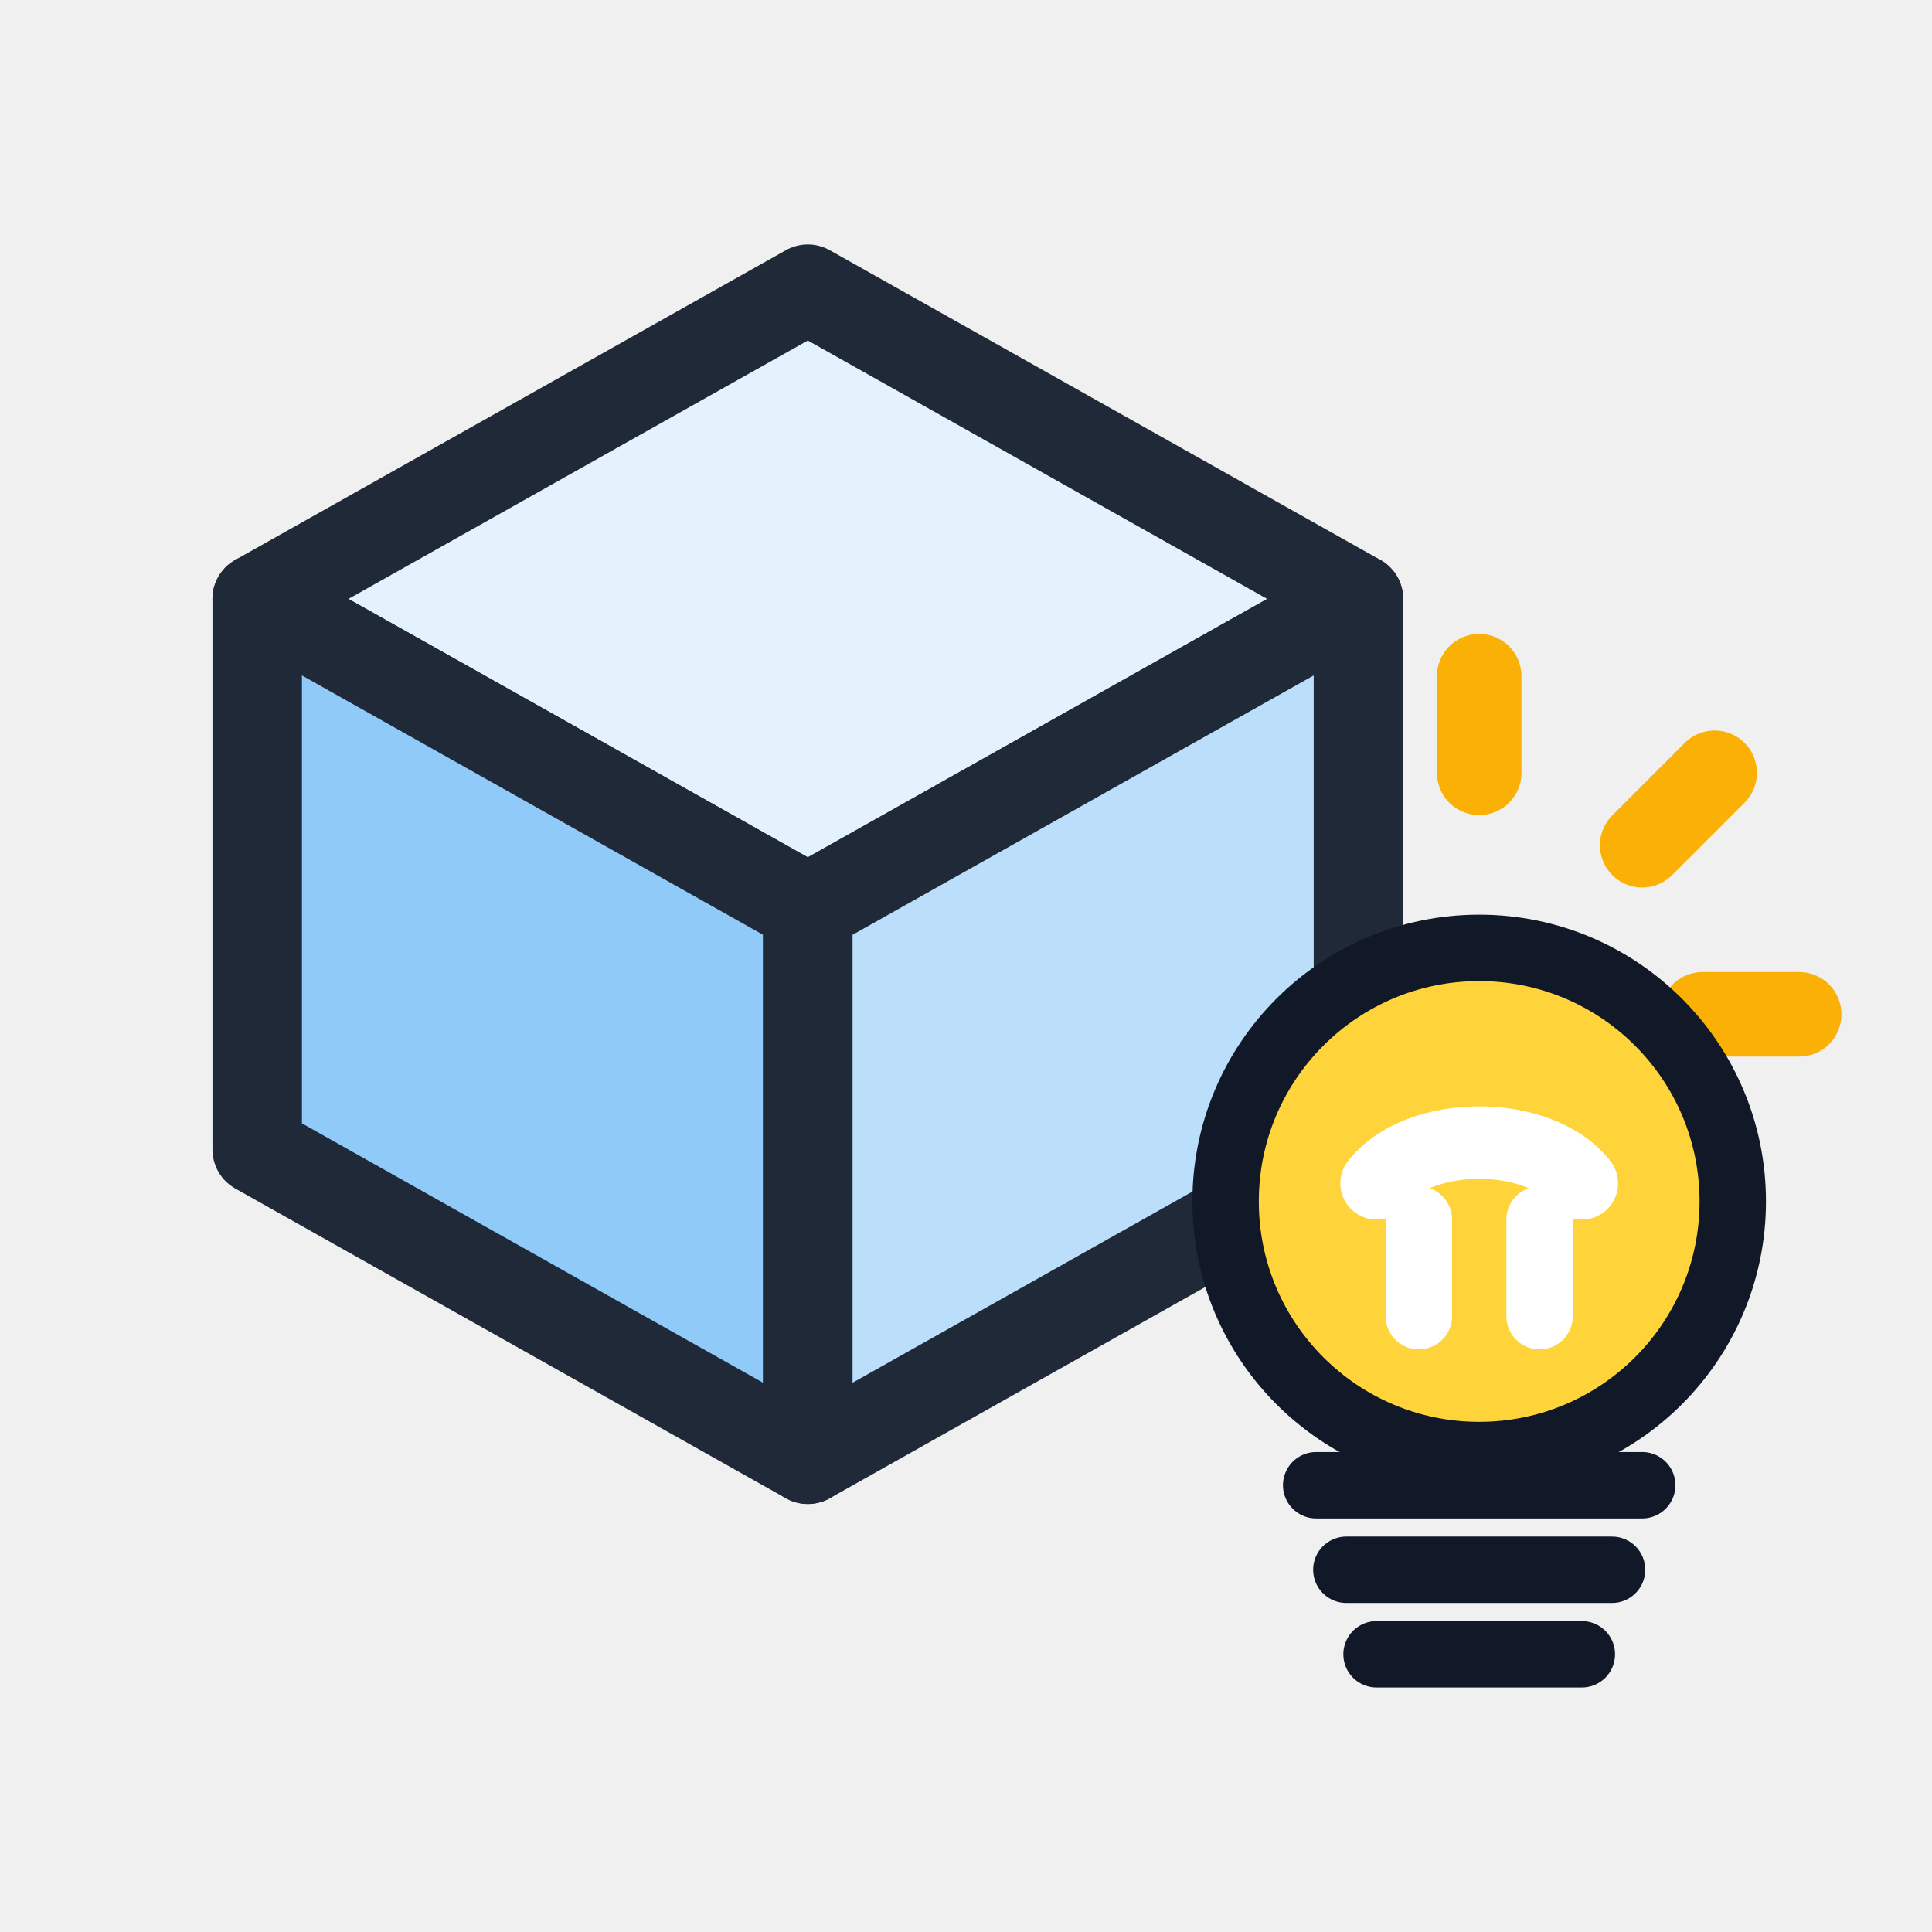
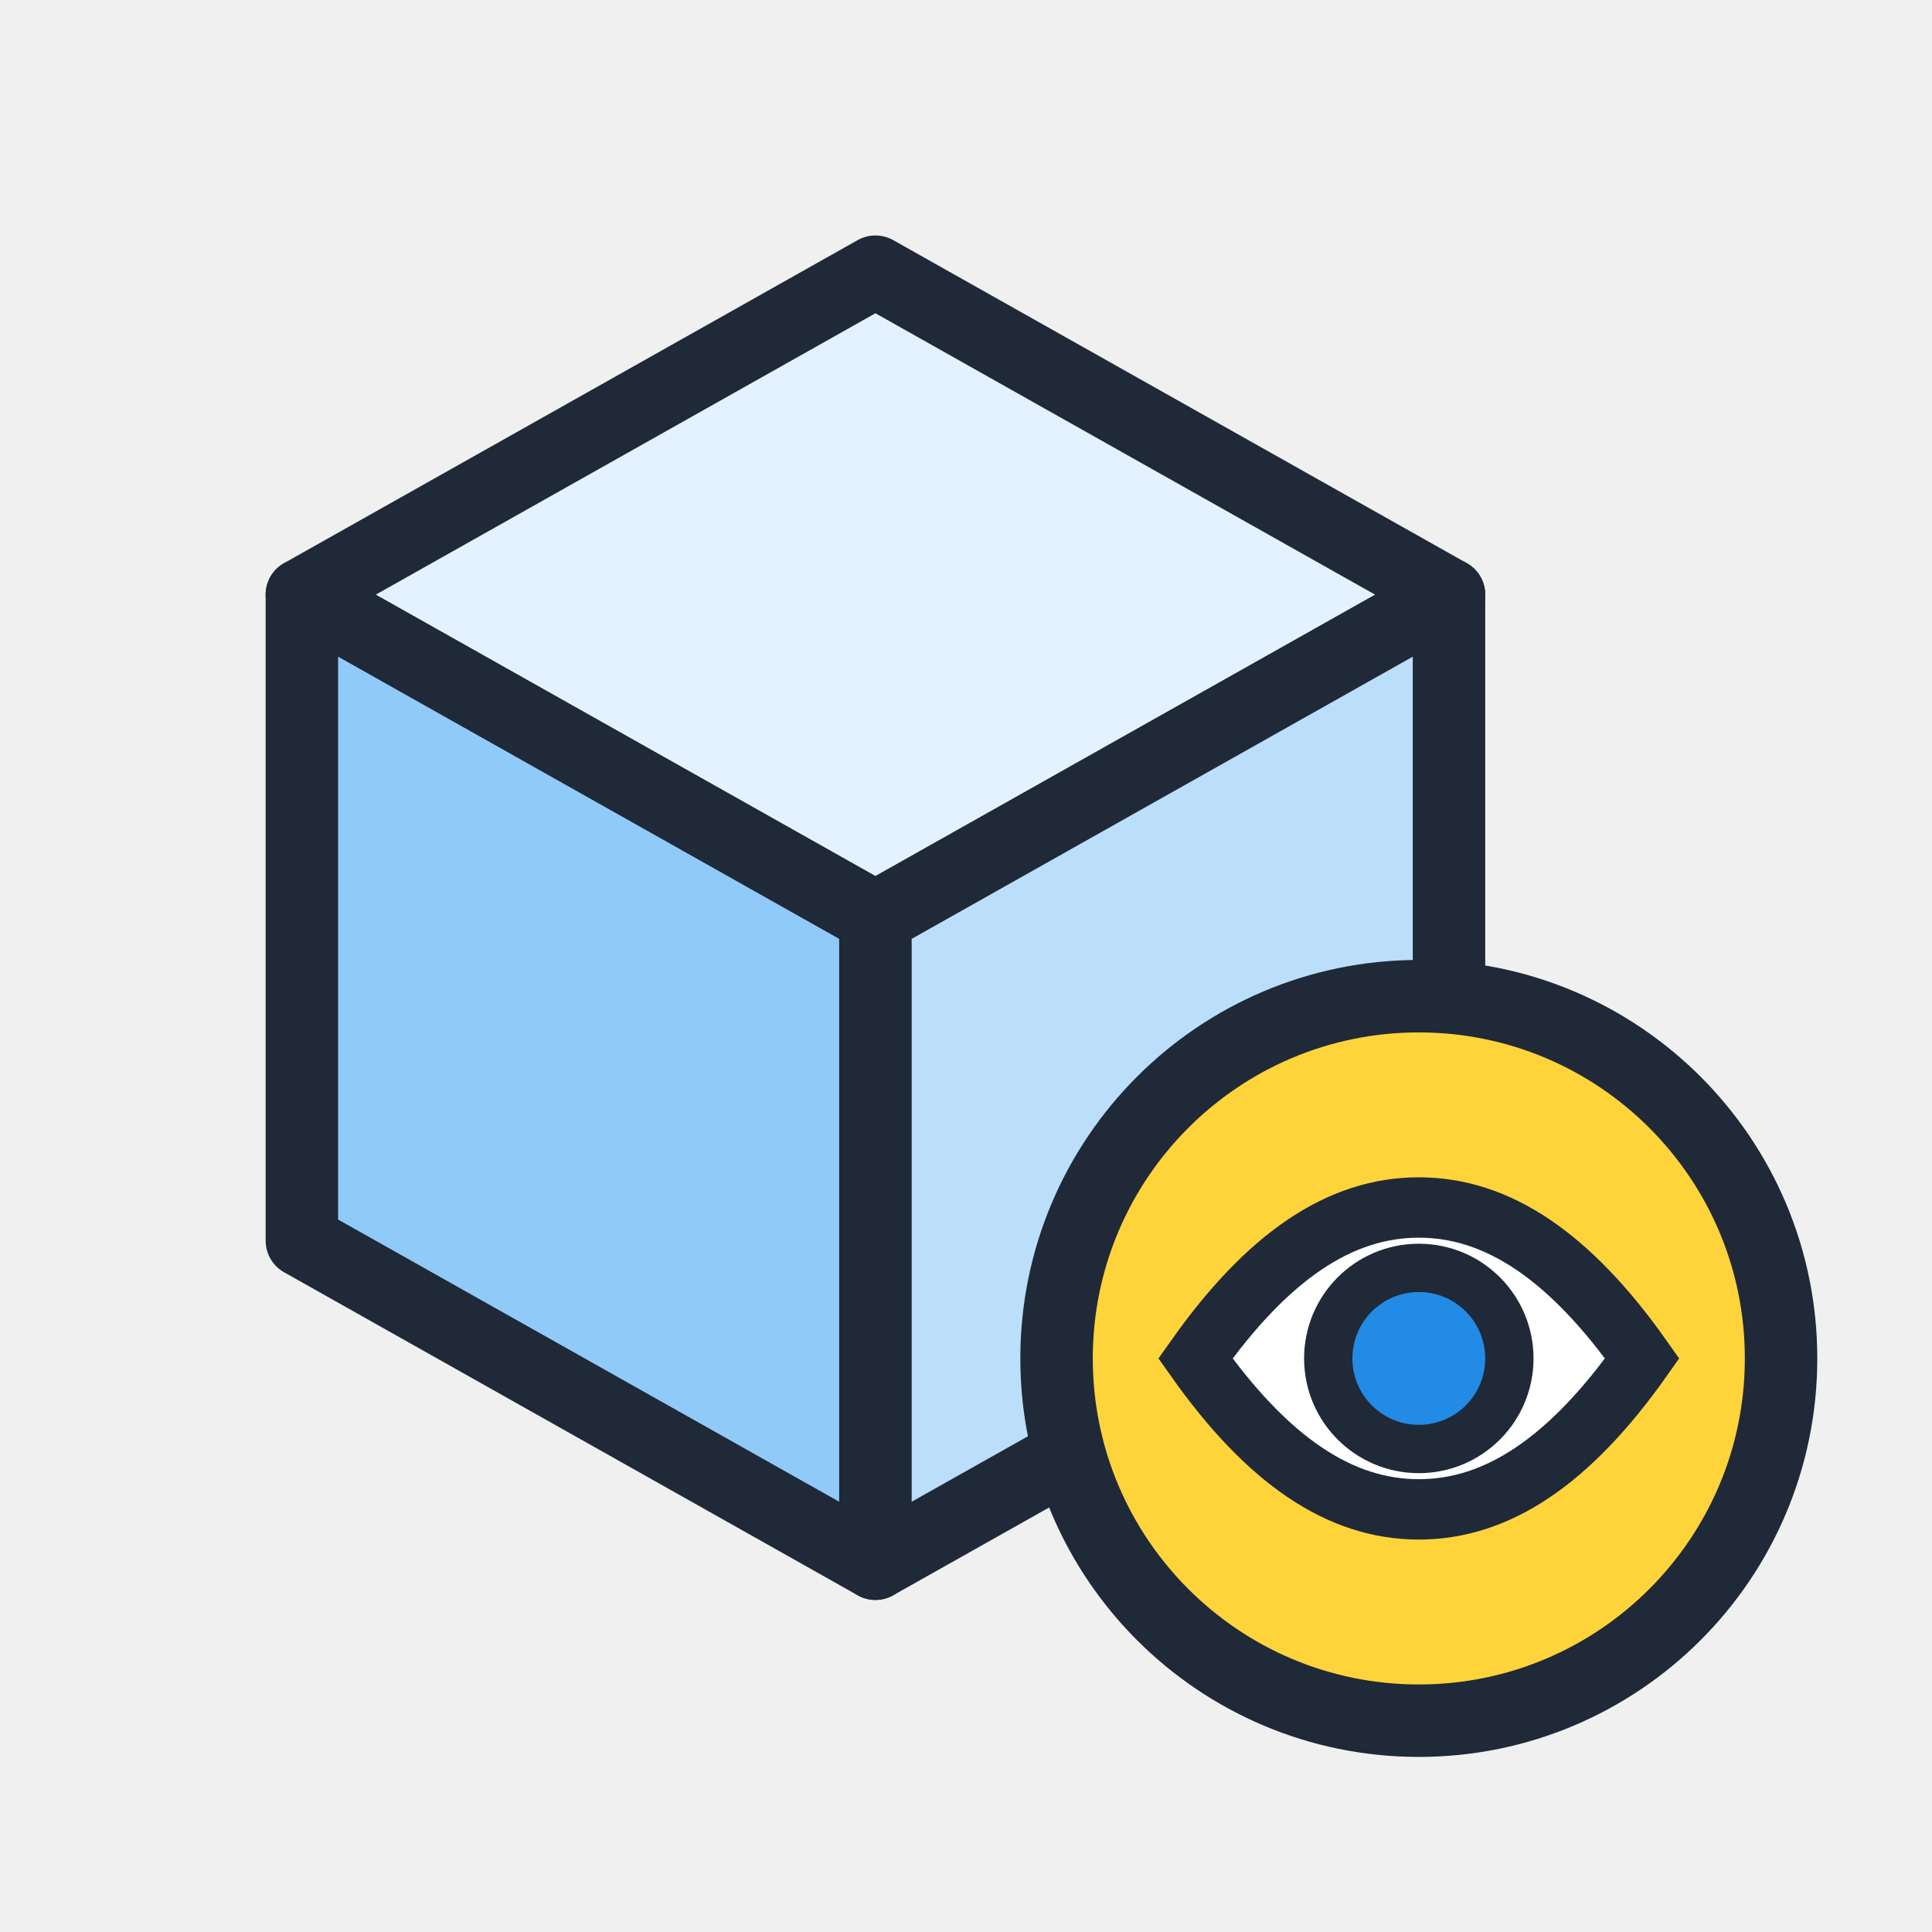
<svg xmlns="http://www.w3.org/2000/svg" width="32" height="32" viewBox="0 0 32 32" fill="none">
-   <g transform="translate(-0.3 0.8) scale(1.14)">
-     <path d="M12 3.5 L20 8 L12 12.5 L4 8 Z" fill="#E3F2FD" stroke="#1F2937" stroke-width="1.3" stroke-linejoin="round" />
-     <path d="M4 8 L4 16 L12 20.5 L12 12.5 Z" fill="#90CAF9" stroke="#1F2937" stroke-width="1.3" stroke-linejoin="round" />
-     <path d="M12 12.5 L12 20.5 L20 16 L20 8 Z" fill="#BBDEFB" stroke="#1F2937" stroke-width="1.3" stroke-linejoin="round" />
+   <g stroke="#1F2937" stroke-width="1.2" stroke-linejoin="round">
+     <path d="M14.5 4.5L24 9.85L14.5 15.2L5 9.85Z" fill="#E3F2FD" />
+     <path d="M5 9.85V20.55L14.5 25.9V15.2Z" fill="#90CAF9" />
+     <path d="M14.5 15.2V25.9L24 20.55V9.85Z" fill="#BBDEFB" />
  </g>
-   <path d="M24.5 12.8V11.2" stroke="#FAB005" stroke-width="1.4" stroke-linecap="round" />
-   <path d="M27.2 14L28.4 12.8" stroke="#FAB005" stroke-width="1.4" stroke-linecap="round" />
-   <path d="M28.2 16.8H29.8" stroke="#FAB005" stroke-width="1.4" stroke-linecap="round" />
-   <circle cx="24.5" cy="19.9" r="4.2" fill="#FFD43B" stroke="#111827" stroke-width="1.1" />
-   <path d="M22.8 19.6C23.5 18.7 25.5 18.7 26.2 19.6" stroke="#FFFFFF" stroke-width="1.2" stroke-linecap="round" />
-   <path d="M23.5 20.2V21.8M25.5 20.2V21.8" stroke="#FFFFFF" stroke-width="1.1" stroke-linecap="round" />
-   <path d="M21.8 24.6H27.2" stroke="#111827" stroke-width="1.1" stroke-linecap="round" />
-   <path d="M22.3 26H26.7" stroke="#111827" stroke-width="1.1" stroke-linecap="round" />
-   <path d="M22.8 27.4H26.2" stroke="#111827" stroke-width="1.1" stroke-linecap="round" />
+   <circle cx="23.5" cy="22.5" r="6" fill="#FFD43B" stroke="#1F2937" stroke-width="1.2" />
+   <path d="M19.8 22.5C21 20.8 22.2 20 23.5 20C24.8 20 26 20.8 27.2 22.5C26 24.2 24.8 25 23.5 25C22.2 25 21 24.2 19.8 22.5Z" fill="#FFFFFF" stroke="#1F2937" stroke-width="1" />
+   <circle cx="23.5" cy="22.5" r="1.5" fill="#228BE6" stroke="#1F2937" stroke-width="0.8" />
</svg>
